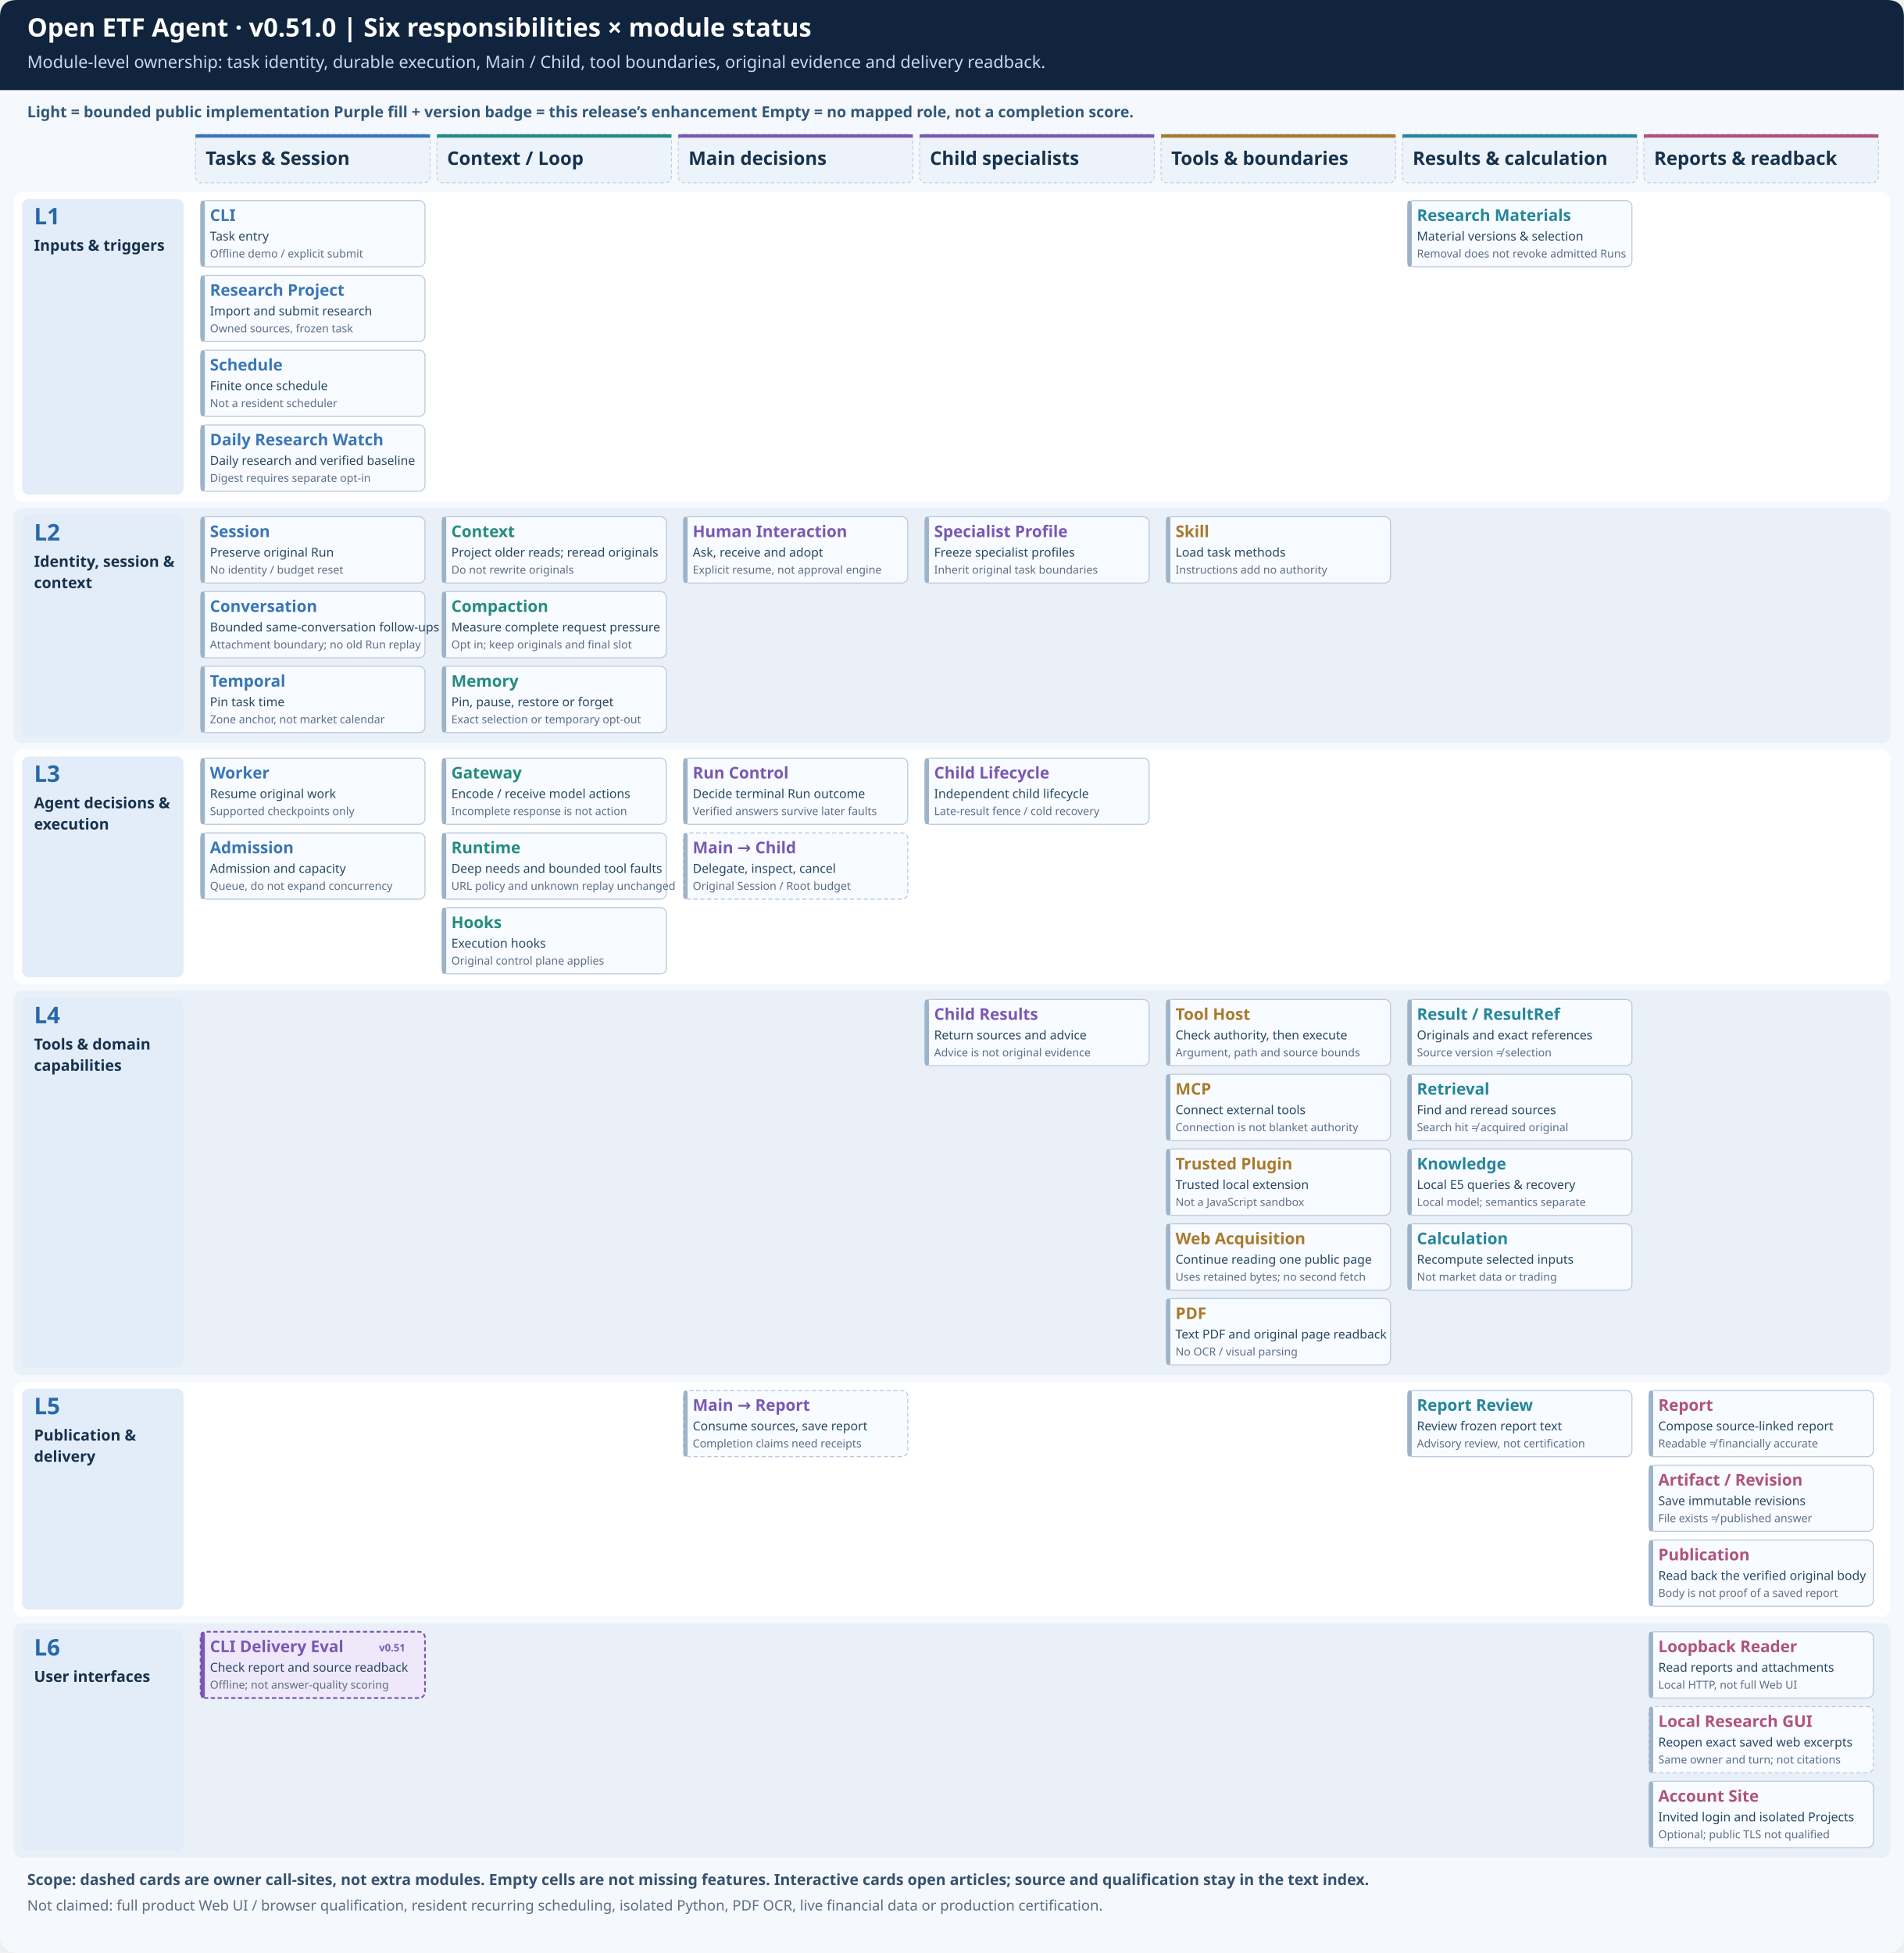
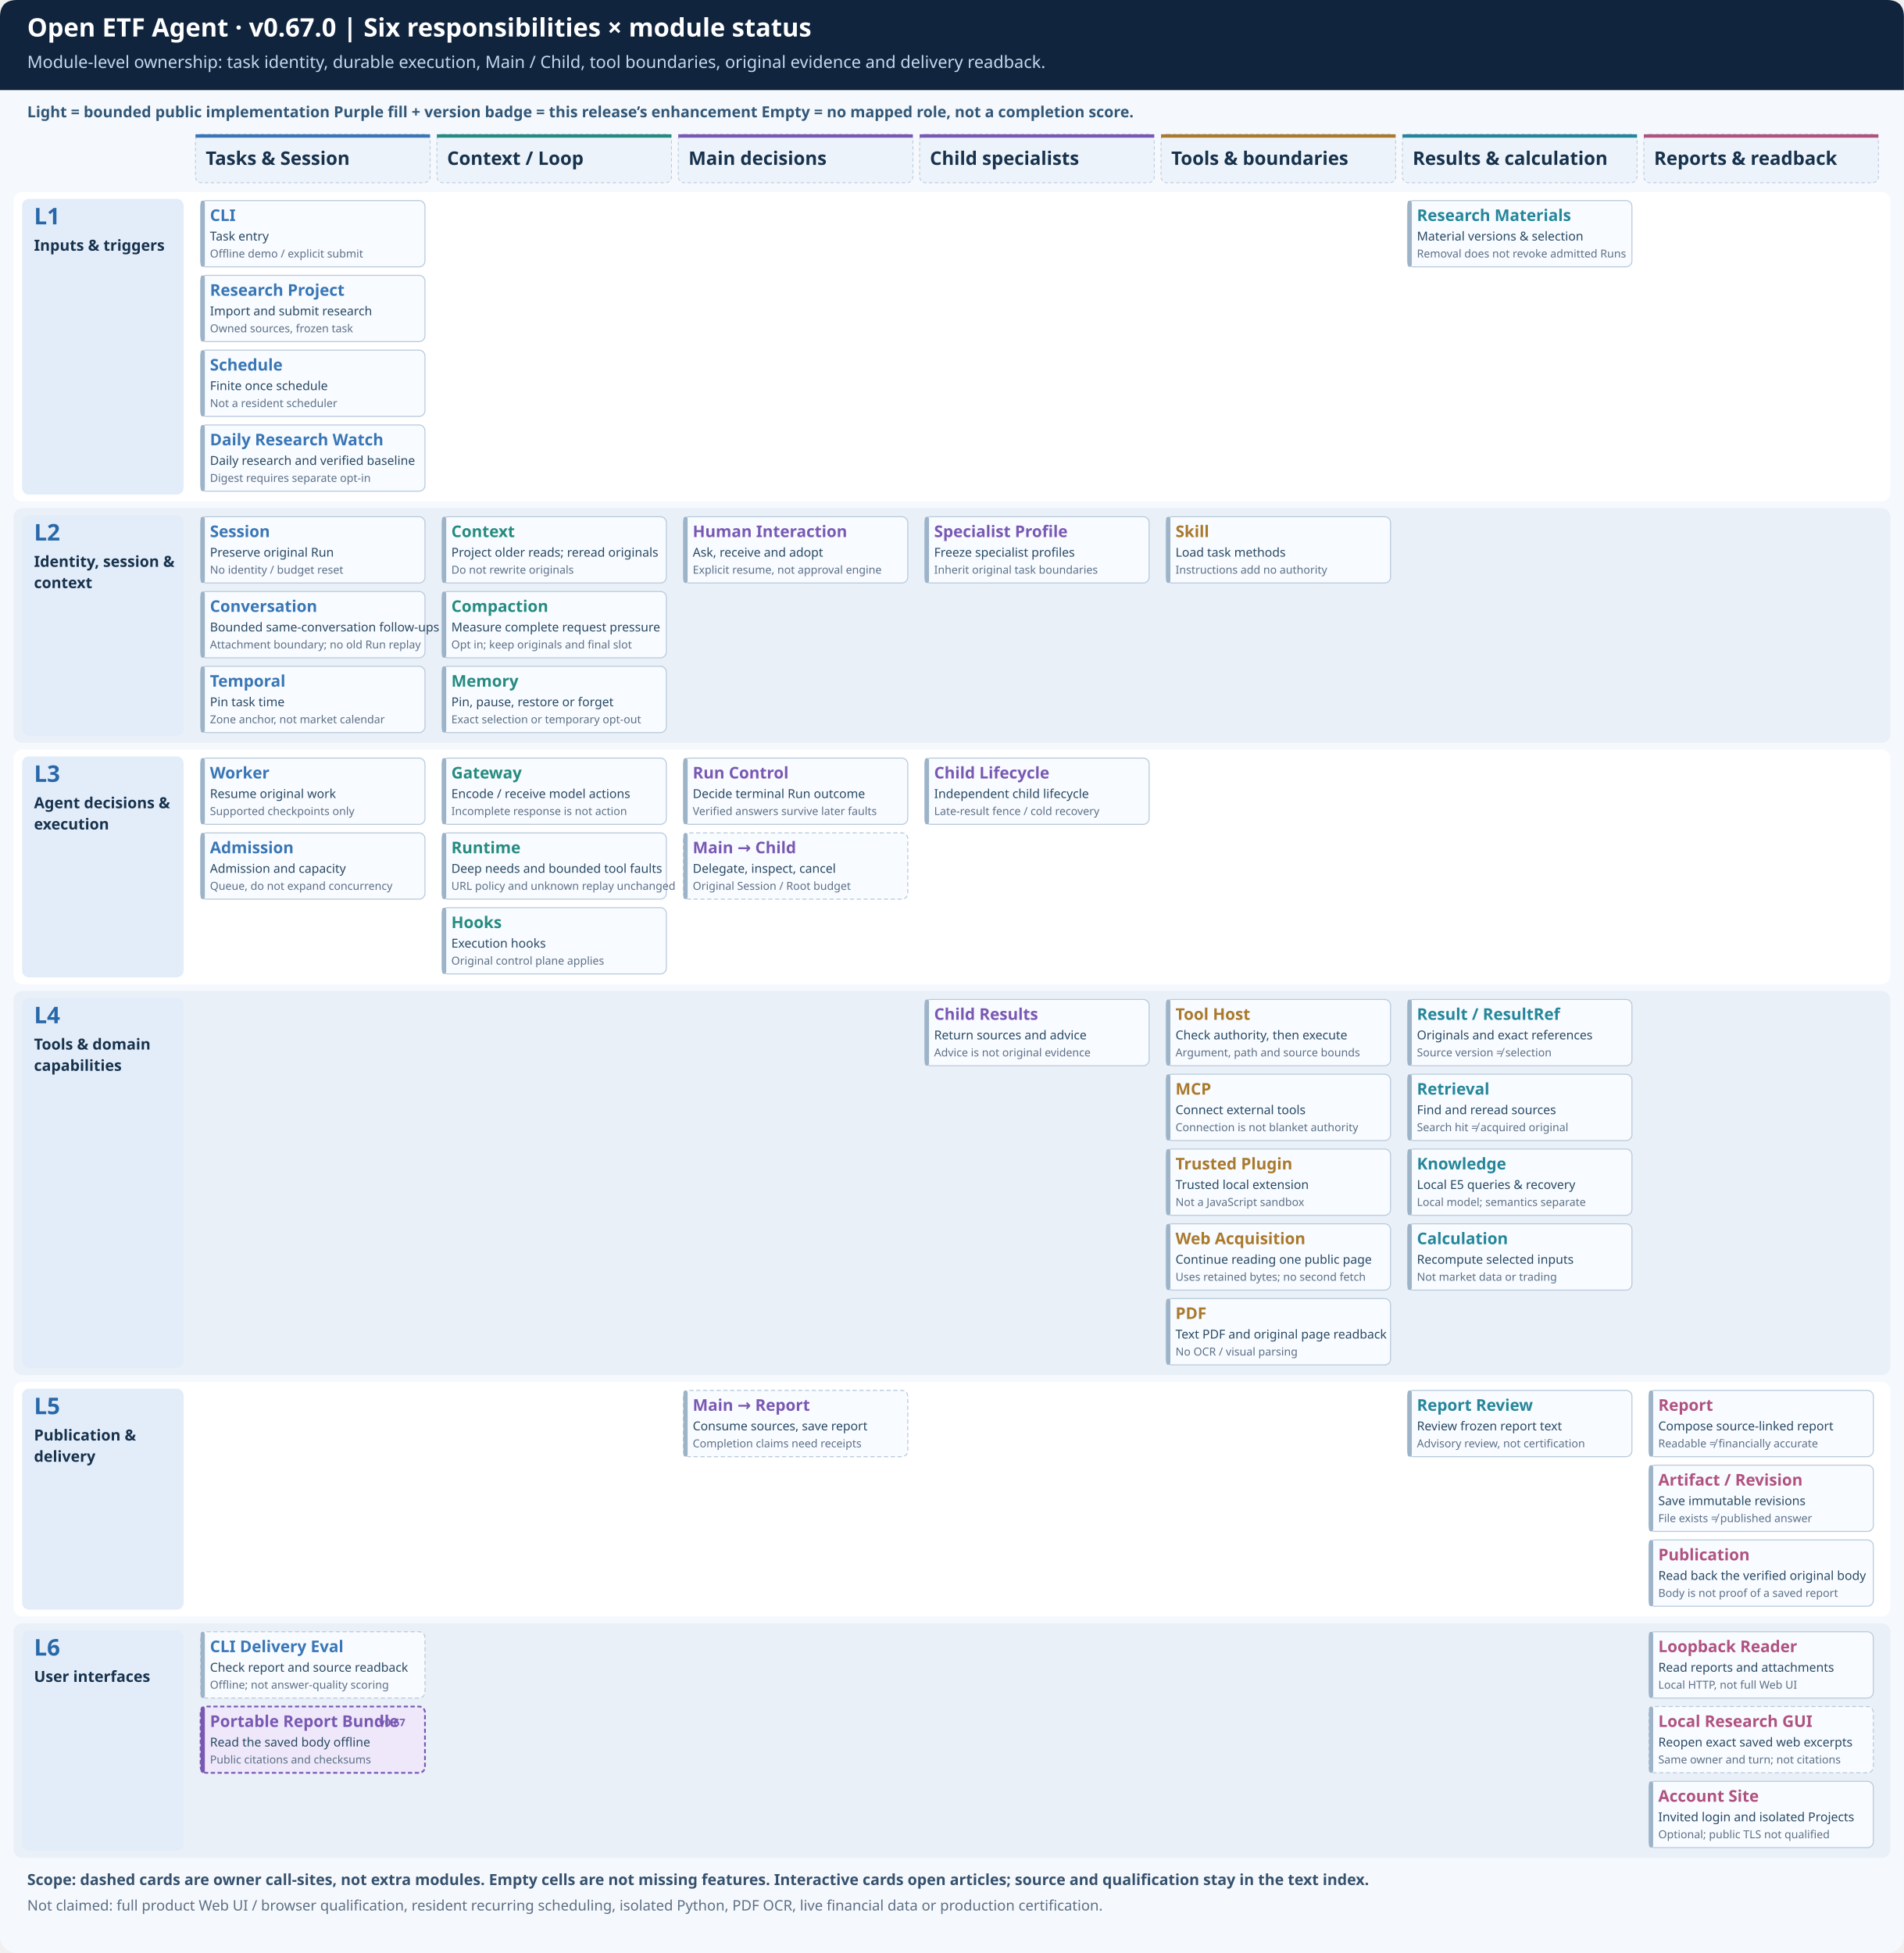
<svg xmlns="http://www.w3.org/2000/svg" width="2240" height="2298" viewBox="0 0 2240 2298" role="img" aria-labelledby="title desc">
  <rect width="2240" height="2298" rx="20" fill="#f5f8fc" />
  <path d="M20 0h2200q20 0 20 20v86H0V20Q0 0 20 0" fill="#10243e" />
  <g font-family="system-ui, sans-serif">
-     <text x="32" y="43" font-size="30" fill="#fff" font-weight="700">Open ETF Agent · v0.51.0 | Six responsibilities × module status</text>
+     <text x="32" y="43" font-size="30" fill="#fff" font-weight="700">Open ETF Agent · v0.67.0 | Six responsibilities × module status</text>
    <text x="32" y="80" font-size="20" fill="#c5d9ed" font-weight="400">Module-level ownership: task identity, durable execution, Main / Child, tool boundaries, original evidence and delivery readback.</text>
    <text x="32" y="138" font-size="18" fill="#315778" font-weight="600">Light = bounded public implementation   Purple fill + version badge = this release’s enhancement   Empty = no mapped role, not a completion score.</text>
    <rect x="230" y="158" width="276" height="57" rx="7" fill="#edf3fa" stroke="#b8cbe0" stroke-dasharray="4 3" />
    <rect x="230" y="158" width="276" height="4" fill="#3976b6" />
    <text x="242" y="194" font-size="22" fill="#17324d" font-weight="700">Tasks &amp; Session</text>
    <rect x="514" y="158" width="276" height="57" rx="7" fill="#edf3fa" stroke="#b8cbe0" stroke-dasharray="4 3" />
    <rect x="514" y="158" width="276" height="4" fill="#258b80" />
    <text x="526" y="194" font-size="22" fill="#17324d" font-weight="700">Context / Loop</text>
    <rect x="798" y="158" width="276" height="57" rx="7" fill="#edf3fa" stroke="#b8cbe0" stroke-dasharray="4 3" />
    <rect x="798" y="158" width="276" height="4" fill="#7958b3" />
    <text x="810" y="194" font-size="22" fill="#17324d" font-weight="700">Main decisions</text>
    <rect x="1082" y="158" width="276" height="57" rx="7" fill="#edf3fa" stroke="#b8cbe0" stroke-dasharray="4 3" />
    <rect x="1082" y="158" width="276" height="4" fill="#7958b3" />
    <text x="1094" y="194" font-size="22" fill="#17324d" font-weight="700">Child specialists</text>
    <rect x="1366" y="158" width="276" height="57" rx="7" fill="#edf3fa" stroke="#b8cbe0" stroke-dasharray="4 3" />
    <rect x="1366" y="158" width="276" height="4" fill="#a9792c" />
    <text x="1378" y="194" font-size="22" fill="#17324d" font-weight="700">Tools &amp; boundaries</text>
    <rect x="1650" y="158" width="276" height="57" rx="7" fill="#edf3fa" stroke="#b8cbe0" stroke-dasharray="4 3" />
    <rect x="1650" y="158" width="276" height="4" fill="#25869a" />
    <text x="1662" y="194" font-size="22" fill="#17324d" font-weight="700">Results &amp; calculation</text>
    <rect x="1934" y="158" width="276" height="57" rx="7" fill="#edf3fa" stroke="#b8cbe0" stroke-dasharray="4 3" />
    <rect x="1934" y="158" width="276" height="4" fill="#b05280" />
    <text x="1946" y="194" font-size="22" fill="#17324d" font-weight="700">Reports &amp; readback</text>
    <rect x="16" y="226" width="2208" height="364" rx="10" fill="#ffffff" />
    <rect x="26" y="234" width="190" height="348" rx="8" fill="#e3edf9" />
    <text x="40" y="264" font-size="27" fill="#2868a9" font-weight="700">L1</text>
    <text x="40" y="295" font-size="18" fill="#17324d" font-weight="700">Inputs &amp; triggers</text>
    <a href="https://hpoenixf.com/eff-agent-article/en/articles/agent-in-15-minutes" target="_blank" rel="noopener noreferrer">
      <rect x="236" y="236" width="264" height="78" rx="7" fill="#f8fbff" stroke="#b9cadb" stroke-width="1.2" />
      <rect x="236" y="236" width="5" height="78" rx="3" fill="#9db3c8" />
      <text x="247" y="260" font-size="19" fill="#3976b6" font-weight="700">CLI</text>
      <text x="247" y="283" font-size="14.5" fill="#284963" font-weight="500">Task entry</text>
      <text x="247" y="303" font-size="13" fill="#5c6f85" font-weight="400">Offline demo / explicit submit</text>
    </a>
    <a href="https://hpoenixf.com/eff-agent-article/en/articles/open-etf-agent-research-project-workshop" target="_blank" rel="noopener noreferrer">
      <rect x="236" y="324" width="264" height="78" rx="7" fill="#f8fbff" stroke="#b9cadb" stroke-width="1.2" />
      <rect x="236" y="324" width="5" height="78" rx="3" fill="#9db3c8" />
      <text x="247" y="348" font-size="19" fill="#3976b6" font-weight="700">Research Project</text>
      <text x="247" y="371" font-size="14.5" fill="#284963" font-weight="500">Import and submit research</text>
      <text x="247" y="391" font-size="13" fill="#5c6f85" font-weight="400">Owned sources, frozen task</text>
    </a>
    <a href="https://hpoenixf.com/eff-agent-article/en/articles/agent-autonomous-scheduled-research" target="_blank" rel="noopener noreferrer">
      <rect x="236" y="412" width="264" height="78" rx="7" fill="#f8fbff" stroke="#b9cadb" stroke-width="1.2" />
      <rect x="236" y="412" width="5" height="78" rx="3" fill="#9db3c8" />
      <text x="247" y="436" font-size="19" fill="#3976b6" font-weight="700">Schedule</text>
      <text x="247" y="459" font-size="14.5" fill="#284963" font-weight="500">Finite once schedule</text>
      <text x="247" y="479" font-size="13" fill="#5c6f85" font-weight="400">Not a resident scheduler</text>
    </a>
    <a href="https://hpoenixf.com/eff-agent-article/en/articles/agent-autonomous-scheduled-research" target="_blank" rel="noopener noreferrer">
      <rect x="236" y="500" width="264" height="78" rx="7" fill="#f8fbff" stroke="#b9cadb" stroke-width="1.2" />
      <rect x="236" y="500" width="5" height="78" rx="3" fill="#9db3c8" />
      <text x="247" y="524" font-size="19" fill="#3976b6" font-weight="700">Daily Research Watch</text>
      <text x="247" y="547" font-size="14.5" fill="#284963" font-weight="500">Daily research and verified baseline</text>
      <text x="247" y="567" font-size="13" fill="#5c6f85" font-weight="400">Digest requires separate opt-in</text>
    </a>
    <a href="https://hpoenixf.com/eff-agent-article/en/articles/agent-research-assets-identity-version-lifecycle" target="_blank" rel="noopener noreferrer">
      <rect x="1656" y="236" width="264" height="78" rx="7" fill="#f8fbff" stroke="#b9cadb" stroke-width="1.2" />
      <rect x="1656" y="236" width="5" height="78" rx="3" fill="#9db3c8" />
      <text x="1667" y="260" font-size="19" fill="#25869a" font-weight="700">Research Materials</text>
      <text x="1667" y="283" font-size="14.5" fill="#284963" font-weight="500">Material versions &amp; selection</text>
      <text x="1667" y="303" font-size="13" fill="#5c6f85" font-weight="400">Removal does not revoke admitted Runs</text>
    </a>
    <rect x="16" y="598" width="2208" height="276" rx="10" fill="#eaf0f8" />
    <rect x="26" y="606" width="190" height="260" rx="8" fill="#e3edf9" />
    <text x="40" y="636" font-size="27" fill="#2868a9" font-weight="700">L2</text>
    <text x="40" y="667" font-size="18" fill="#17324d" font-weight="700">Identity, session &amp;</text>
    <text x="40" y="692" font-size="18" fill="#17324d" font-weight="700">context</text>
    <a href="https://hpoenixf.com/eff-agent-article/en/articles/agent-task-session-run-worker-schedule" target="_blank" rel="noopener noreferrer">
      <rect x="236" y="608" width="264" height="78" rx="7" fill="#f8fbff" stroke="#b9cadb" stroke-width="1.2" />
      <rect x="236" y="608" width="5" height="78" rx="3" fill="#9db3c8" />
      <text x="247" y="632" font-size="19" fill="#3976b6" font-weight="700">Session</text>
      <text x="247" y="655" font-size="14.5" fill="#284963" font-weight="500">Preserve original Run</text>
      <text x="247" y="675" font-size="13" fill="#5c6f85" font-weight="400">No identity / budget reset</text>
    </a>
    <a href="https://hpoenixf.com/eff-agent-article/en/articles/agent-conversation-admission-task-continuation" target="_blank" rel="noopener noreferrer">
      <rect x="236" y="696" width="264" height="78" rx="7" fill="#f8fbff" stroke="#b9cadb" stroke-width="1.2" />
      <rect x="236" y="696" width="5" height="78" rx="3" fill="#9db3c8" />
      <text x="247" y="720" font-size="19" fill="#3976b6" font-weight="700">Conversation</text>
      <text x="247" y="743" font-size="14.5" fill="#284963" font-weight="500">Bounded same-conversation follow-ups</text>
      <text x="247" y="763" font-size="13" fill="#5c6f85" font-weight="400">Attachment boundary; no old Run replay</text>
    </a>
    <a href="https://hpoenixf.com/eff-agent-article/en/articles/agent-temporal-semantics-market-calendar" target="_blank" rel="noopener noreferrer">
      <rect x="236" y="784" width="264" height="78" rx="7" fill="#f8fbff" stroke="#b9cadb" stroke-width="1.2" />
      <rect x="236" y="784" width="5" height="78" rx="3" fill="#9db3c8" />
      <text x="247" y="808" font-size="19" fill="#3976b6" font-weight="700">Temporal</text>
      <text x="247" y="831" font-size="14.5" fill="#284963" font-weight="500">Pin task time</text>
      <text x="247" y="851" font-size="13" fill="#5c6f85" font-weight="400">Zone anchor, not market calendar</text>
    </a>
    <a href="https://hpoenixf.com/eff-agent-article/en/articles/agent-context-governance-actions" target="_blank" rel="noopener noreferrer">
      <rect x="520" y="608" width="264" height="78" rx="7" fill="#f8fbff" stroke="#b9cadb" stroke-width="1.2" />
      <rect x="520" y="608" width="5" height="78" rx="3" fill="#9db3c8" />
      <text x="531" y="632" font-size="19" fill="#258b80" font-weight="700">Context</text>
      <text x="531" y="655" font-size="14.5" fill="#284963" font-weight="500">Project older reads; reread originals</text>
      <text x="531" y="675" font-size="13" fill="#5c6f85" font-weight="400">Do not rewrite originals</text>
    </a>
    <a href="https://hpoenixf.com/eff-agent-article/en/articles/agent-main-run-context-compaction" target="_blank" rel="noopener noreferrer">
      <rect x="520" y="696" width="264" height="78" rx="7" fill="#f8fbff" stroke="#b9cadb" stroke-width="1.2" />
      <rect x="520" y="696" width="5" height="78" rx="3" fill="#9db3c8" />
      <text x="531" y="720" font-size="19" fill="#258b80" font-weight="700">Compaction</text>
      <text x="531" y="743" font-size="14.5" fill="#284963" font-weight="500">Measure complete request pressure</text>
      <text x="531" y="763" font-size="13" fill="#5c6f85" font-weight="400">Opt in; keep originals and final slot</text>
    </a>
    <a href="https://hpoenixf.com/eff-agent-article/en/articles/026-agent-memory-forget-durable-effects" target="_blank" rel="noopener noreferrer">
      <rect x="520" y="784" width="264" height="78" rx="7" fill="#f8fbff" stroke="#b9cadb" stroke-width="1.2" />
      <rect x="520" y="784" width="5" height="78" rx="3" fill="#9db3c8" />
      <text x="531" y="808" font-size="19" fill="#258b80" font-weight="700">Memory</text>
      <text x="531" y="831" font-size="14.5" fill="#284963" font-weight="500">Pin, pause, restore or forget</text>
      <text x="531" y="851" font-size="13" fill="#5c6f85" font-weight="400">Exact selection or temporary opt-out</text>
    </a>
    <a href="https://hpoenixf.com/eff-agent-article/en/articles/agent-durable-human-interaction-response-adoption" target="_blank" rel="noopener noreferrer">
      <rect x="804" y="608" width="264" height="78" rx="7" fill="#f8fbff" stroke="#b9cadb" stroke-width="1.2" />
      <rect x="804" y="608" width="5" height="78" rx="3" fill="#9db3c8" />
      <text x="815" y="632" font-size="19" fill="#7958b3" font-weight="700">Human Interaction</text>
      <text x="815" y="655" font-size="14.5" fill="#284963" font-weight="500">Ask, receive and adopt</text>
      <text x="815" y="675" font-size="13" fill="#5c6f85" font-weight="400">Explicit resume, not approval engine</text>
    </a>
    <a href="https://hpoenixf.com/eff-agent-article/en/articles/agent-custom-expert-from-prompt-to-recovery" target="_blank" rel="noopener noreferrer">
      <rect x="1088" y="608" width="264" height="78" rx="7" fill="#f8fbff" stroke="#b9cadb" stroke-width="1.2" />
      <rect x="1088" y="608" width="5" height="78" rx="3" fill="#9db3c8" />
      <text x="1099" y="632" font-size="19" fill="#7958b3" font-weight="700">Specialist Profile</text>
      <text x="1099" y="655" font-size="14.5" fill="#284963" font-weight="500">Freeze specialist profiles</text>
      <text x="1099" y="675" font-size="13" fill="#5c6f85" font-weight="400">Inherit original task boundaries</text>
    </a>
    <a href="https://hpoenixf.com/eff-agent-article/en/articles/agent-skill-from-markdown-to-callable-research" target="_blank" rel="noopener noreferrer">
      <rect x="1372" y="608" width="264" height="78" rx="7" fill="#f8fbff" stroke="#b9cadb" stroke-width="1.2" />
      <rect x="1372" y="608" width="5" height="78" rx="3" fill="#9db3c8" />
      <text x="1383" y="632" font-size="19" fill="#a9792c" font-weight="700">Skill</text>
      <text x="1383" y="655" font-size="14.5" fill="#284963" font-weight="500">Load task methods</text>
      <text x="1383" y="675" font-size="13" fill="#5c6f85" font-weight="400">Instructions add no authority</text>
    </a>
    <rect x="16" y="882" width="2208" height="276" rx="10" fill="#ffffff" />
    <rect x="26" y="890" width="190" height="260" rx="8" fill="#e3edf9" />
    <text x="40" y="920" font-size="27" fill="#2868a9" font-weight="700">L3</text>
    <text x="40" y="951" font-size="18" fill="#17324d" font-weight="700">Agent decisions &amp;</text>
    <text x="40" y="976" font-size="18" fill="#17324d" font-weight="700">execution</text>
    <a href="https://hpoenixf.com/eff-agent-article/en/articles/open-etf-agent-v010-system-design" target="_blank" rel="noopener noreferrer">
      <rect x="236" y="892" width="264" height="78" rx="7" fill="#f8fbff" stroke="#b9cadb" stroke-width="1.2" />
      <rect x="236" y="892" width="5" height="78" rx="3" fill="#9db3c8" />
      <text x="247" y="916" font-size="19" fill="#3976b6" font-weight="700">Worker</text>
      <text x="247" y="939" font-size="14.5" fill="#284963" font-weight="500">Resume original work</text>
      <text x="247" y="959" font-size="13" fill="#5c6f85" font-weight="400">Supported checkpoints only</text>
    </a>
    <a href="https://hpoenixf.com/eff-agent-article/en/articles/agent-provider-admission-capacity-lease" target="_blank" rel="noopener noreferrer">
      <rect x="236" y="980" width="264" height="78" rx="7" fill="#f8fbff" stroke="#b9cadb" stroke-width="1.2" />
      <rect x="236" y="980" width="5" height="78" rx="3" fill="#9db3c8" />
      <text x="247" y="1004" font-size="19" fill="#3976b6" font-weight="700">Admission</text>
      <text x="247" y="1027" font-size="14.5" fill="#284963" font-weight="500">Admission and capacity</text>
      <text x="247" y="1047" font-size="13" fill="#5c6f85" font-weight="400">Queue, do not expand concurrency</text>
    </a>
    <a href="https://hpoenixf.com/eff-agent-article/en/articles/agent-provider-architecture-and-admission" target="_blank" rel="noopener noreferrer">
      <rect x="520" y="892" width="264" height="78" rx="7" fill="#f8fbff" stroke="#b9cadb" stroke-width="1.2" />
      <rect x="520" y="892" width="5" height="78" rx="3" fill="#9db3c8" />
      <text x="531" y="916" font-size="19" fill="#258b80" font-weight="700">Gateway</text>
      <text x="531" y="939" font-size="14.5" fill="#284963" font-weight="500">Encode / receive model actions</text>
      <text x="531" y="959" font-size="13" fill="#5c6f85" font-weight="400">Incomplete response is not action</text>
    </a>
    <a href="https://hpoenixf.com/eff-agent-article/en/articles/etf-agent-model-harness-research-loop" target="_blank" rel="noopener noreferrer">
      <rect x="520" y="980" width="264" height="78" rx="7" fill="#f8fbff" stroke="#b9cadb" stroke-width="1.2" />
      <rect x="520" y="980" width="5" height="78" rx="3" fill="#9db3c8" />
      <text x="531" y="1004" font-size="19" fill="#258b80" font-weight="700">Runtime</text>
      <text x="531" y="1027" font-size="14.5" fill="#284963" font-weight="500">Deep needs and bounded tool faults</text>
      <text x="531" y="1047" font-size="13" fill="#5c6f85" font-weight="400">URL policy and unknown replay unchanged</text>
    </a>
    <a href="https://hpoenixf.com/eff-agent-article/en/articles/agent-multi-ecosystem-hook-execution" target="_blank" rel="noopener noreferrer">
      <rect x="520" y="1068" width="264" height="78" rx="7" fill="#f8fbff" stroke="#b9cadb" stroke-width="1.2" />
      <rect x="520" y="1068" width="5" height="78" rx="3" fill="#9db3c8" />
      <text x="531" y="1092" font-size="19" fill="#258b80" font-weight="700">Hooks</text>
      <text x="531" y="1115" font-size="14.5" fill="#284963" font-weight="500">Execution hooks</text>
      <text x="531" y="1135" font-size="13" fill="#5c6f85" font-weight="400">Original control plane applies</text>
    </a>
    <a href="https://hpoenixf.com/eff-agent-article/en/articles/agent-veto-authority-and-run-termination" target="_blank" rel="noopener noreferrer">
      <rect x="804" y="892" width="264" height="78" rx="7" fill="#f8fbff" stroke="#b9cadb" stroke-width="1.2" />
      <rect x="804" y="892" width="5" height="78" rx="3" fill="#9db3c8" />
      <text x="815" y="916" font-size="19" fill="#7958b3" font-weight="700">Run Control</text>
      <text x="815" y="939" font-size="14.5" fill="#284963" font-weight="500">Decide terminal Run outcome</text>
      <text x="815" y="959" font-size="13" fill="#5c6f85" font-weight="400">Verified answers survive later faults</text>
    </a>
    <a href="https://hpoenixf.com/eff-agent-article/en/articles/agent-subagent-context-specialization" target="_blank" rel="noopener noreferrer">
      <rect x="804" y="980" width="264" height="78" rx="7" fill="#f8fbff" stroke="#b9cadb" stroke-width="1.2" stroke-dasharray="5 3" />
      <rect x="804" y="980" width="5" height="78" rx="3" fill="#9db3c8" />
      <text x="815" y="1004" font-size="19" fill="#7958b3" font-weight="700">Main → Child</text>
      <text x="815" y="1027" font-size="14.5" fill="#284963" font-weight="500">Delegate, inspect, cancel</text>
      <text x="815" y="1047" font-size="13" fill="#5c6f85" font-weight="400">Original Session / Root budget</text>
    </a>
    <a href="https://hpoenixf.com/eff-agent-article/en/articles/agent-subagent-context-specialization" target="_blank" rel="noopener noreferrer">
      <rect x="1088" y="892" width="264" height="78" rx="7" fill="#f8fbff" stroke="#b9cadb" stroke-width="1.2" />
      <rect x="1088" y="892" width="5" height="78" rx="3" fill="#9db3c8" />
      <text x="1099" y="916" font-size="19" fill="#7958b3" font-weight="700">Child Lifecycle</text>
      <text x="1099" y="939" font-size="14.5" fill="#284963" font-weight="500">Independent child lifecycle</text>
      <text x="1099" y="959" font-size="13" fill="#5c6f85" font-weight="400">Late-result fence / cold recovery</text>
    </a>
    <rect x="16" y="1166" width="2208" height="452" rx="10" fill="#eaf0f8" />
    <rect x="26" y="1174" width="190" height="436" rx="8" fill="#e3edf9" />
    <text x="40" y="1204" font-size="27" fill="#2868a9" font-weight="700">L4</text>
    <text x="40" y="1235" font-size="18" fill="#17324d" font-weight="700">Tools &amp; domain</text>
    <text x="40" y="1260" font-size="18" fill="#17324d" font-weight="700">capabilities</text>
    <a href="https://hpoenixf.com/eff-agent-article/en/articles/agent-subagent-contribution-evidence" target="_blank" rel="noopener noreferrer">
      <rect x="1088" y="1176" width="264" height="78" rx="7" fill="#f8fbff" stroke="#b9cadb" stroke-width="1.2" />
      <rect x="1088" y="1176" width="5" height="78" rx="3" fill="#9db3c8" />
      <text x="1099" y="1200" font-size="19" fill="#7958b3" font-weight="700">Child Results</text>
      <text x="1099" y="1223" font-size="14.5" fill="#284963" font-weight="500">Return sources and advice</text>
      <text x="1099" y="1243" font-size="13" fill="#5c6f85" font-weight="400">Advice is not original evidence</text>
    </a>
    <a href="https://hpoenixf.com/eff-agent-article/en/articles/agent-tool-lifecycle-and-model-input" target="_blank" rel="noopener noreferrer">
      <rect x="1372" y="1176" width="264" height="78" rx="7" fill="#f8fbff" stroke="#b9cadb" stroke-width="1.2" />
      <rect x="1372" y="1176" width="5" height="78" rx="3" fill="#9db3c8" />
      <text x="1383" y="1200" font-size="19" fill="#a9792c" font-weight="700">Tool Host</text>
      <text x="1383" y="1223" font-size="14.5" fill="#284963" font-weight="500">Check authority, then execute</text>
      <text x="1383" y="1243" font-size="13" fill="#5c6f85" font-weight="400">Argument, path and source bounds</text>
    </a>
    <a href="https://hpoenixf.com/eff-agent-article/en/articles/mcp-host-from-discovery-to-consumption" target="_blank" rel="noopener noreferrer">
      <rect x="1372" y="1264" width="264" height="78" rx="7" fill="#f8fbff" stroke="#b9cadb" stroke-width="1.2" />
      <rect x="1372" y="1264" width="5" height="78" rx="3" fill="#9db3c8" />
      <text x="1383" y="1288" font-size="19" fill="#a9792c" font-weight="700">MCP</text>
      <text x="1383" y="1311" font-size="14.5" fill="#284963" font-weight="500">Connect external tools</text>
      <text x="1383" y="1331" font-size="13" fill="#5c6f85" font-weight="400">Connection is not blanket authority</text>
    </a>
    <a href="https://hpoenixf.com/eff-agent-article/en/articles/020-agent-extension-host-smartphone" target="_blank" rel="noopener noreferrer">
      <rect x="1372" y="1352" width="264" height="78" rx="7" fill="#f8fbff" stroke="#b9cadb" stroke-width="1.2" />
      <rect x="1372" y="1352" width="5" height="78" rx="3" fill="#9db3c8" />
      <text x="1383" y="1376" font-size="19" fill="#a9792c" font-weight="700">Trusted Plugin</text>
      <text x="1383" y="1399" font-size="14.5" fill="#284963" font-weight="500">Trusted local extension</text>
      <text x="1383" y="1419" font-size="13" fill="#5c6f85" font-weight="400">Not a JavaScript sandbox</text>
    </a>
    <a href="https://hpoenixf.com/eff-agent-article/en/articles/021-agent-web-research-from-search-to-deep-reading" target="_blank" rel="noopener noreferrer">
      <rect x="1372" y="1440" width="264" height="78" rx="7" fill="#f8fbff" stroke="#b9cadb" stroke-width="1.2" />
      <rect x="1372" y="1440" width="5" height="78" rx="3" fill="#9db3c8" />
      <text x="1383" y="1464" font-size="19" fill="#a9792c" font-weight="700">Web Acquisition</text>
      <text x="1383" y="1487" font-size="14.5" fill="#284963" font-weight="500">Continue reading one public page</text>
      <text x="1383" y="1507" font-size="13" fill="#5c6f85" font-weight="400">Uses retained bytes; no second fetch</text>
    </a>
    <a href="https://hpoenixf.com/eff-agent-article/en/articles/024-agent-pdf-from-text-to-evidence" target="_blank" rel="noopener noreferrer">
      <rect x="1372" y="1528" width="264" height="78" rx="7" fill="#f8fbff" stroke="#b9cadb" stroke-width="1.2" />
      <rect x="1372" y="1528" width="5" height="78" rx="3" fill="#9db3c8" />
      <text x="1383" y="1552" font-size="19" fill="#a9792c" font-weight="700">PDF</text>
      <text x="1383" y="1575" font-size="14.5" fill="#284963" font-weight="500">Text PDF and original page readback</text>
      <text x="1383" y="1595" font-size="13" fill="#5c6f85" font-weight="400">No OCR / visual parsing</text>
    </a>
    <a href="https://hpoenixf.com/eff-agent-article/en/articles/tool-results-outside-model-context" target="_blank" rel="noopener noreferrer">
      <rect x="1656" y="1176" width="264" height="78" rx="7" fill="#f8fbff" stroke="#b9cadb" stroke-width="1.2" />
      <rect x="1656" y="1176" width="5" height="78" rx="3" fill="#9db3c8" />
      <text x="1667" y="1200" font-size="19" fill="#25869a" font-weight="700">Result / ResultRef</text>
      <text x="1667" y="1223" font-size="14.5" fill="#284963" font-weight="500">Originals and exact references</text>
      <text x="1667" y="1243" font-size="13" fill="#5c6f85" font-weight="400">Source version ≠ selection</text>
    </a>
    <a href="https://hpoenixf.com/eff-agent-article/en/articles/agent-knowledge-retrieval-end-to-end" target="_blank" rel="noopener noreferrer">
      <rect x="1656" y="1264" width="264" height="78" rx="7" fill="#f8fbff" stroke="#b9cadb" stroke-width="1.2" />
      <rect x="1656" y="1264" width="5" height="78" rx="3" fill="#9db3c8" />
      <text x="1667" y="1288" font-size="19" fill="#25869a" font-weight="700">Retrieval</text>
      <text x="1667" y="1311" font-size="14.5" fill="#284963" font-weight="500">Find and reread sources</text>
      <text x="1667" y="1331" font-size="13" fill="#5c6f85" font-weight="400">Search hit ≠ acquired original</text>
    </a>
    <a href="https://hpoenixf.com/eff-agent-article/en/articles/agent-knowledge-retrieval-end-to-end" target="_blank" rel="noopener noreferrer">
      <rect x="1656" y="1352" width="264" height="78" rx="7" fill="#f8fbff" stroke="#b9cadb" stroke-width="1.2" />
      <rect x="1656" y="1352" width="5" height="78" rx="3" fill="#9db3c8" />
      <text x="1667" y="1376" font-size="19" fill="#25869a" font-weight="700">Knowledge</text>
      <text x="1667" y="1399" font-size="14.5" fill="#284963" font-weight="500">Local E5 queries &amp; recovery</text>
      <text x="1667" y="1419" font-size="13" fill="#5c6f85" font-weight="400">Local model; semantics separate</text>
    </a>
    <a href="https://hpoenixf.com/eff-agent-article/en/articles/open-etf-agent-v010-system-design" target="_blank" rel="noopener noreferrer">
      <rect x="1656" y="1440" width="264" height="78" rx="7" fill="#f8fbff" stroke="#b9cadb" stroke-width="1.2" />
      <rect x="1656" y="1440" width="5" height="78" rx="3" fill="#9db3c8" />
      <text x="1667" y="1464" font-size="19" fill="#25869a" font-weight="700">Calculation</text>
      <text x="1667" y="1487" font-size="14.5" fill="#284963" font-weight="500">Recompute selected inputs</text>
      <text x="1667" y="1507" font-size="13" fill="#5c6f85" font-weight="400">Not market data or trading</text>
    </a>
    <rect x="16" y="1626" width="2208" height="276" rx="10" fill="#ffffff" />
    <rect x="26" y="1634" width="190" height="260" rx="8" fill="#e3edf9" />
    <text x="40" y="1664" font-size="27" fill="#2868a9" font-weight="700">L5</text>
    <text x="40" y="1695" font-size="18" fill="#17324d" font-weight="700">Publication &amp;</text>
    <text x="40" y="1720" font-size="18" fill="#17324d" font-weight="700">delivery</text>
    <a href="https://hpoenixf.com/eff-agent-article/en/articles/open-etf-agent-v01-first-readable-report" target="_blank" rel="noopener noreferrer">
      <rect x="804" y="1636" width="264" height="78" rx="7" fill="#f8fbff" stroke="#b9cadb" stroke-width="1.2" stroke-dasharray="5 3" />
      <rect x="804" y="1636" width="5" height="78" rx="3" fill="#9db3c8" />
      <text x="815" y="1660" font-size="19" fill="#7958b3" font-weight="700">Main → Report</text>
      <text x="815" y="1683" font-size="14.5" fill="#284963" font-weight="500">Consume sources, save report</text>
      <text x="815" y="1703" font-size="13" fill="#5c6f85" font-weight="400">Completion claims need receipts</text>
    </a>
    <a href="https://hpoenixf.com/eff-agent-article/en/articles/open-etf-agent-report-review-workshop" target="_blank" rel="noopener noreferrer">
      <rect x="1656" y="1636" width="264" height="78" rx="7" fill="#f8fbff" stroke="#b9cadb" stroke-width="1.2" />
      <rect x="1656" y="1636" width="5" height="78" rx="3" fill="#9db3c8" />
      <text x="1667" y="1660" font-size="19" fill="#25869a" font-weight="700">Report Review</text>
      <text x="1667" y="1683" font-size="14.5" fill="#284963" font-weight="500">Review frozen report text</text>
      <text x="1667" y="1703" font-size="13" fill="#5c6f85" font-weight="400">Advisory review, not certification</text>
    </a>
    <a href="https://hpoenixf.com/eff-agent-article/en/articles/open-etf-agent-v01-first-readable-report" target="_blank" rel="noopener noreferrer">
      <rect x="1940" y="1636" width="264" height="78" rx="7" fill="#f8fbff" stroke="#b9cadb" stroke-width="1.2" />
      <rect x="1940" y="1636" width="5" height="78" rx="3" fill="#9db3c8" />
      <text x="1951" y="1660" font-size="19" fill="#b05280" font-weight="700">Report</text>
      <text x="1951" y="1683" font-size="14.5" fill="#284963" font-weight="500">Compose source-linked report</text>
      <text x="1951" y="1703" font-size="13" fill="#5c6f85" font-weight="400">Readable ≠ financially accurate</text>
    </a>
    <a href="https://hpoenixf.com/eff-agent-article/en/articles/agent-artifact-version-access-sharing" target="_blank" rel="noopener noreferrer">
      <rect x="1940" y="1724" width="264" height="78" rx="7" fill="#f8fbff" stroke="#b9cadb" stroke-width="1.2" />
      <rect x="1940" y="1724" width="5" height="78" rx="3" fill="#9db3c8" />
      <text x="1951" y="1748" font-size="19" fill="#b05280" font-weight="700">Artifact / Revision</text>
      <text x="1951" y="1771" font-size="14.5" fill="#284963" font-weight="500">Save immutable revisions</text>
      <text x="1951" y="1791" font-size="13" fill="#5c6f85" font-weight="400">File exists ≠ published answer</text>
    </a>
    <a href="https://hpoenixf.com/eff-agent-article/en/articles/019-agent-answer-publication" target="_blank" rel="noopener noreferrer">
      <rect x="1940" y="1812" width="264" height="78" rx="7" fill="#f8fbff" stroke="#b9cadb" stroke-width="1.2" />
      <rect x="1940" y="1812" width="5" height="78" rx="3" fill="#9db3c8" />
      <text x="1951" y="1836" font-size="19" fill="#b05280" font-weight="700">Publication</text>
      <text x="1951" y="1859" font-size="14.5" fill="#284963" font-weight="500">Read back the verified original body</text>
      <text x="1951" y="1879" font-size="13" fill="#5c6f85" font-weight="400">Body is not proof of a saved report</text>
    </a>
    <rect x="16" y="1910" width="2208" height="276" rx="10" fill="#eaf0f8" />
    <rect x="26" y="1918" width="190" height="260" rx="8" fill="#e3edf9" />
    <text x="40" y="1948" font-size="27" fill="#2868a9" font-weight="700">L6</text>
    <text x="40" y="1979" font-size="18" fill="#17324d" font-weight="700">User interfaces</text>
    <a href="https://hpoenixf.com/eff-agent-article/en/articles/open-etf-agent-v01-first-readable-report" target="_blank" rel="noopener noreferrer">
-       <rect x="236" y="1920" width="264" height="78" rx="7" fill="#eee8fa" stroke="#7958b3" stroke-width="2" stroke-dasharray="5 3" />
-       <rect x="236" y="1920" width="5" height="78" rx="3" fill="#7958b3" />
-       <text x="247" y="1944" font-size="19" fill="#7958b3" font-weight="700">CLI Delivery Eval</text>
+       <rect x="236" y="1920" width="264" height="78" rx="7" fill="#f8fbff" stroke="#b9cadb" stroke-width="1.2" stroke-dasharray="5 3" />
+       <rect x="236" y="1920" width="5" height="78" rx="3" fill="#9db3c8" />
+       <text x="247" y="1944" font-size="19" fill="#3976b6" font-weight="700">CLI Delivery Eval</text>
      <text x="247" y="1967" font-size="14.5" fill="#284963" font-weight="500">Check report and source readback</text>
      <text x="247" y="1987" font-size="13" fill="#5c6f85" font-weight="400">Offline; not answer-quality scoring</text>
-       <text x="446" y="1943" font-size="12" fill="#7958b3" font-weight="700">v0.51</text>
+     </a>
+     <a href="https://hpoenixf.com/eff-agent-article/en/articles/open-etf-agent-v01-first-readable-report" target="_blank" rel="noopener noreferrer">
+       <rect x="236" y="2008" width="264" height="78" rx="7" fill="#eee8fa" stroke="#7958b3" stroke-width="2" stroke-dasharray="5 3" />
+       <rect x="236" y="2008" width="5" height="78" rx="3" fill="#7958b3" />
+       <text x="247" y="2032" font-size="19" fill="#7958b3" font-weight="700">Portable Report Bundle</text>
+       <text x="247" y="2055" font-size="14.5" fill="#284963" font-weight="500">Read the saved body offline</text>
+       <text x="247" y="2075" font-size="13" fill="#5c6f85" font-weight="400">Public citations and checksums</text>
+       <text x="446" y="2031" font-size="12" fill="#7958b3" font-weight="700">v0.67</text>
    </a>
    <a href="https://hpoenixf.com/eff-agent-article/en/articles/open-etf-agent-v010-system-design" target="_blank" rel="noopener noreferrer">
      <rect x="1940" y="1920" width="264" height="78" rx="7" fill="#f8fbff" stroke="#b9cadb" stroke-width="1.2" />
      <rect x="1940" y="1920" width="5" height="78" rx="3" fill="#9db3c8" />
      <text x="1951" y="1944" font-size="19" fill="#b05280" font-weight="700">Loopback Reader</text>
      <text x="1951" y="1967" font-size="14.5" fill="#284963" font-weight="500">Read reports and attachments</text>
      <text x="1951" y="1987" font-size="13" fill="#5c6f85" font-weight="400">Local HTTP, not full Web UI</text>
    </a>
    <a href="https://hpoenixf.com/eff-agent-article/en/articles/agent-conversation-admission-task-continuation" target="_blank" rel="noopener noreferrer">
      <rect x="1940" y="2008" width="264" height="78" rx="7" fill="#f8fbff" stroke="#b9cadb" stroke-width="1.2" stroke-dasharray="5 3" />
      <rect x="1940" y="2008" width="5" height="78" rx="3" fill="#9db3c8" />
      <text x="1951" y="2032" font-size="19" fill="#b05280" font-weight="700">Local Research GUI</text>
      <text x="1951" y="2055" font-size="14.5" fill="#284963" font-weight="500">Reopen exact saved web excerpts</text>
      <text x="1951" y="2075" font-size="13" fill="#5c6f85" font-weight="400">Same owner and turn; not citations</text>
    </a>
    <a href="https://hpoenixf.com/eff-agent-article/en/articles/open-etf-agent-v010-system-design" target="_blank" rel="noopener noreferrer">
      <rect x="1940" y="2096" width="264" height="78" rx="7" fill="#f8fbff" stroke="#b9cadb" stroke-width="1.2" />
      <rect x="1940" y="2096" width="5" height="78" rx="3" fill="#9db3c8" />
      <text x="1951" y="2120" font-size="19" fill="#b05280" font-weight="700">Account Site</text>
      <text x="1951" y="2143" font-size="14.5" fill="#284963" font-weight="500">Invited login and isolated Projects</text>
      <text x="1951" y="2163" font-size="13" fill="#5c6f85" font-weight="400">Optional; public TLS not qualified</text>
    </a>
    <text x="32" y="2218" font-size="18" fill="#35516e" font-weight="600">Scope: dashed cards are owner call-sites, not extra modules. Empty cells are not missing features. Interactive cards open articles; source and qualification stay in the text index.</text>
    <text x="32" y="2248" font-size="17" fill="#5c6f85" font-weight="400">Not claimed: full product Web UI / browser qualification, resident recurring scheduling, isolated Python, PDF OCR, live financial data or production certification.</text>
  </g>
</svg>
